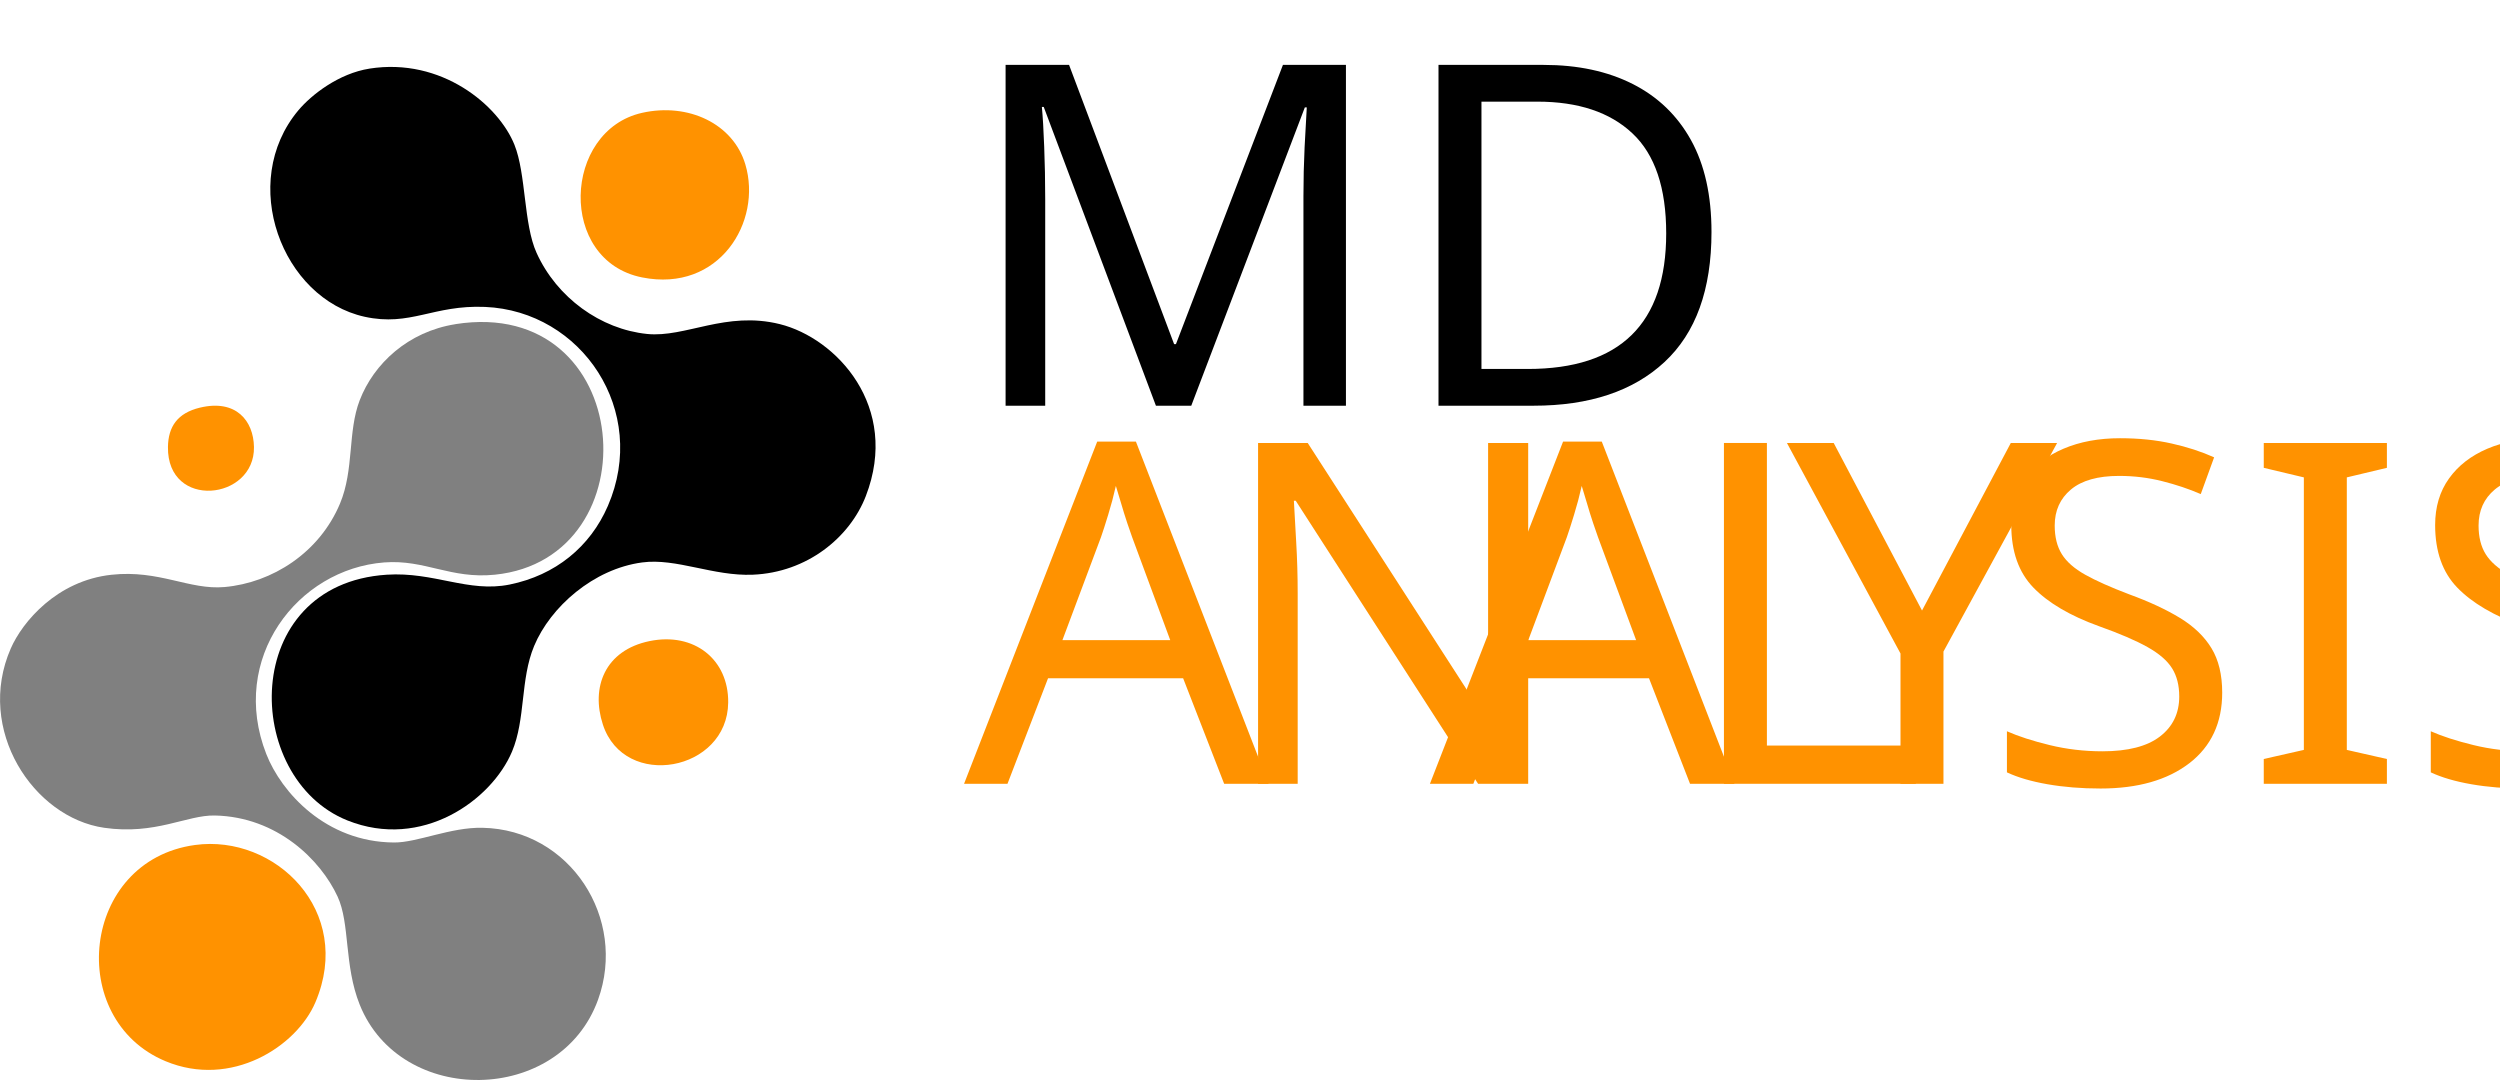
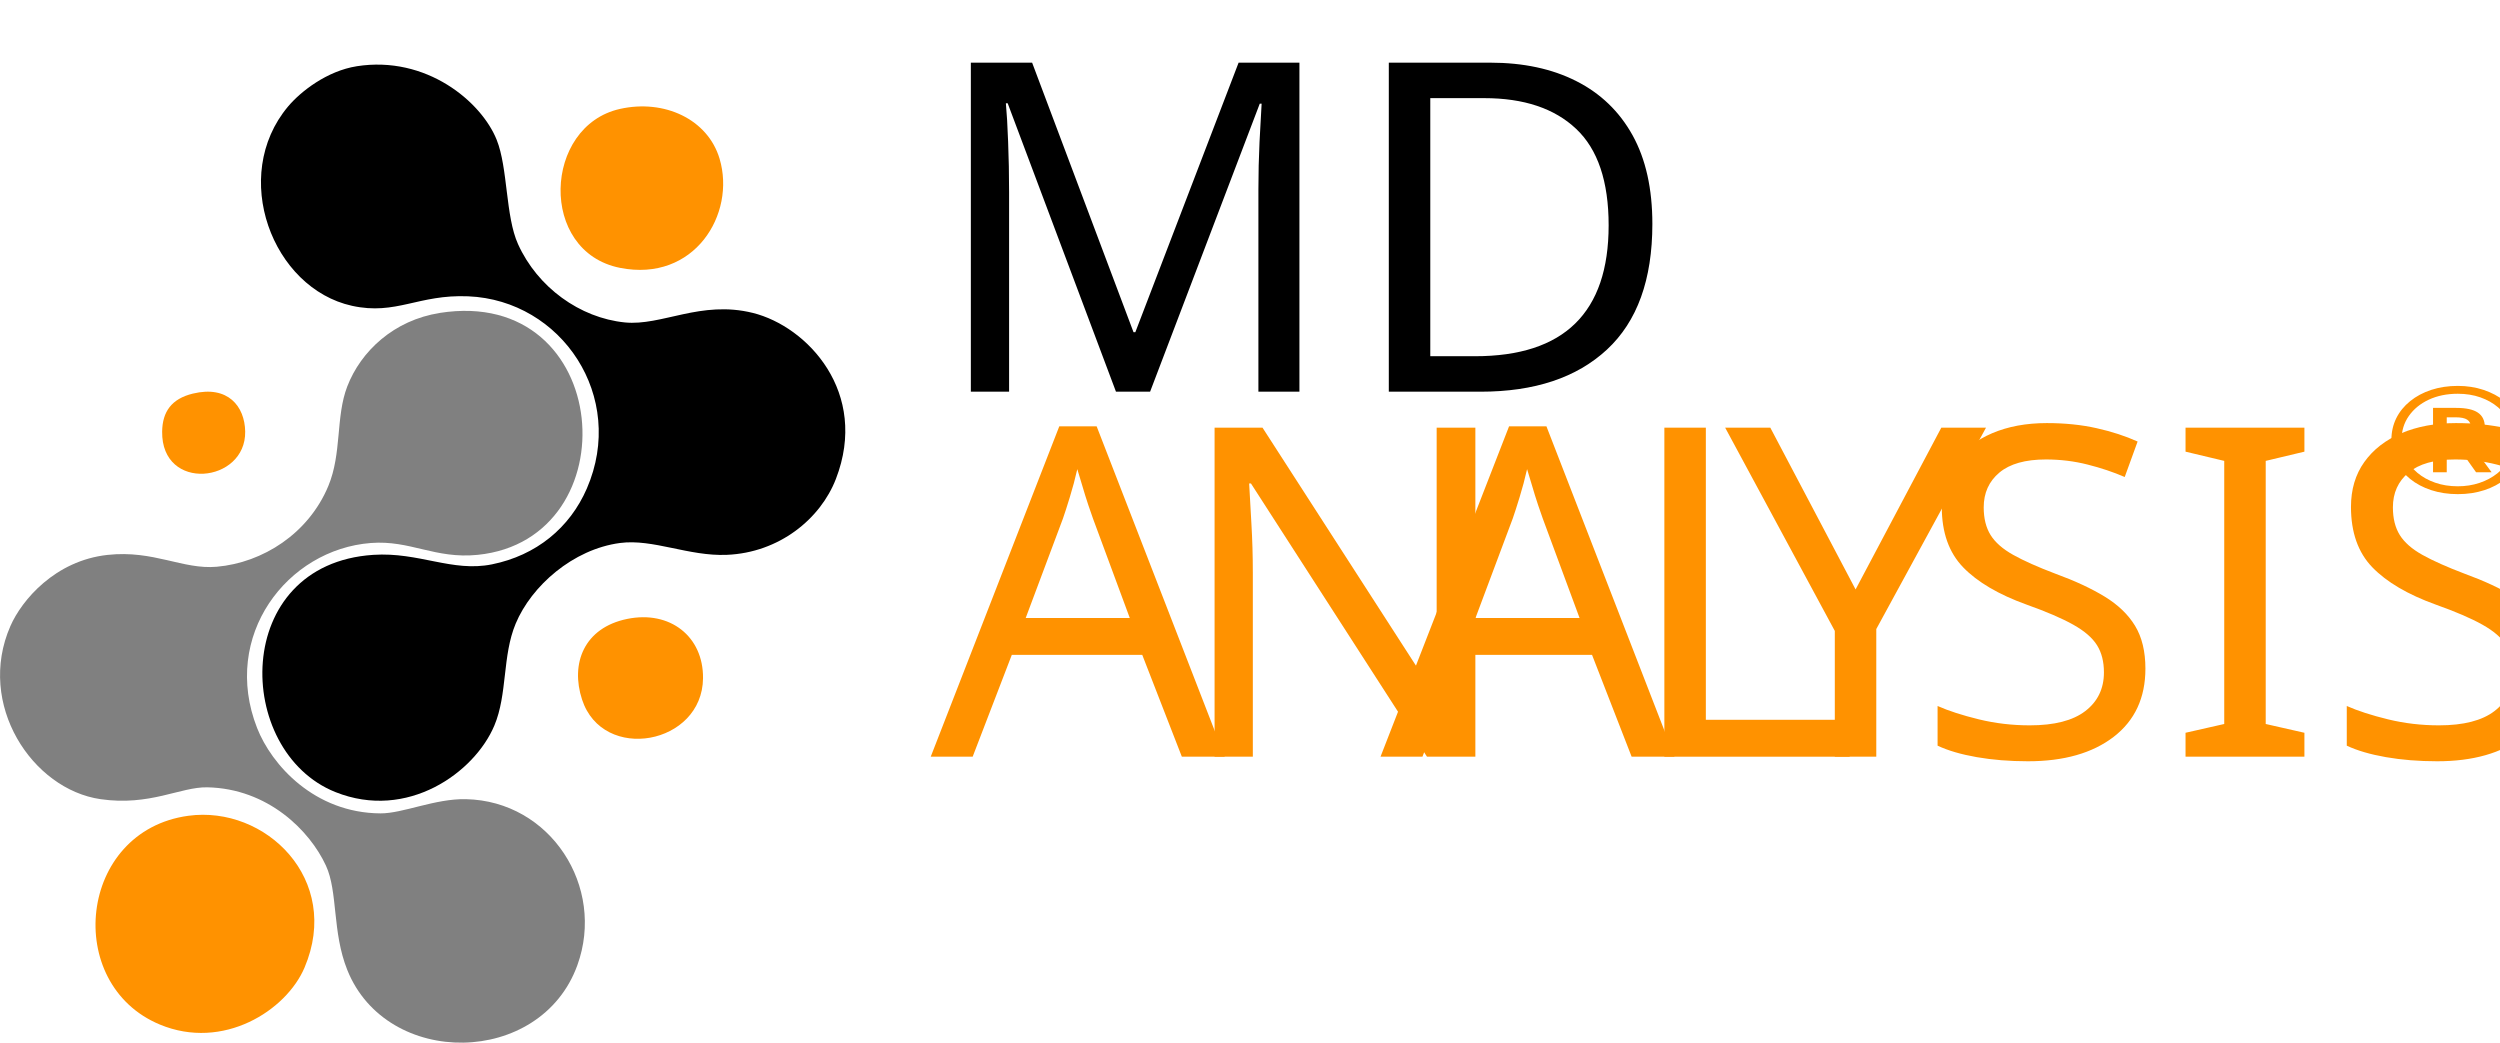
- <svg xmlns="http://www.w3.org/2000/svg" id="Layer_1" data-name="Layer 1" viewBox="0 0 502.82 217.22">
-   <defs>
-     <style>
+ <svg xmlns="http://www.w3.org/2000/svg" id="Layer_1" data-name="Layer 1" viewBox="0 0 520.82 217.22" version="1.1" width="520.82" height="217.22">
+   <defs id="defs1">
+     <style id="style1">
      .cls-1, .cls-2 {
        font-family: ZagBold, 'Zag Bold';
        font-size: 96px;
      }

      .cls-3 {
        letter-spacing: -.16em;
      }

      .cls-4 {
        letter-spacing: -.02em;
      }

      .cls-2, .cls-5 {
        fill: #ff9200;
      }

      .cls-6 {
        letter-spacing: 0em;
      }

      .cls-7 {
        fill: gray;
      }

      .cls-7, .cls-5, .cls-8 {
        fill-rule: evenodd;
      }

      .cls-9 {
        letter-spacing: -.03em;
      }
    </style>
  </defs>
  <g id="logo">
-     <path class="cls-8" d="M74.31,13.8c14.51-2.28,25.97,7.37,29.16,15.32,2.36,5.88,1.82,15.94,4.45,21.74,4.08,9.02,12.89,15.36,22.24,16.31,7.69,.78,15.83-4.68,26.68-1.98,11.38,2.83,24.25,16.59,17.3,34.59-3.22,8.33-11.82,15.36-22.73,15.81-7.92,.33-15.38-3.38-22.24-2.47-9.81,1.3-18.47,8.96-21.74,16.8-2.81,6.73-1.69,14.71-4.45,21.25-4.13,9.8-18.13,19.84-33.11,13.84-21.18-8.49-21.76-47.48,7.91-49.42,9.52-.62,16.42,3.66,24.71,1.98,9.22-1.87,16.21-7.59,19.77-15.81,8.28-19.12-5.25-39.21-24.71-40.03-10.42-.44-14.99,4-24.21,1.98-16.63-3.66-25.47-27.03-13.34-41.51,2.64-3.15,8.14-7.43,14.33-8.4Z" />
-     <path class="cls-5" d="M129.16,22.69c9.25-2.07,18.3,2.16,20.75,10.38,3.44,11.53-5.26,25.81-20.75,22.73-17.02-3.38-15.98-29.54,0-33.11Z" />
-     <path class="cls-7" d="M91.61,65.19c36.26-5.69,39.92,47.16,7.91,50.4-8.9,.9-14.04-3.1-22.24-2.47-17.46,1.34-31.25,19.33-23.72,38.54,3.02,7.7,11.96,17.71,25.7,17.79,4.66,.03,11.37-3.1,17.79-2.96,17.64,.36,29.14,18.26,23.23,34.59-7.66,21.17-39.71,21.52-47.93,.99-3.17-7.91-1.93-16.3-4.45-21.74-3.39-7.34-12.12-16.05-24.71-16.31-5.62-.11-11.94,3.96-22.24,2.47-14.22-2.05-25.93-19.73-18.78-36.07,2.34-5.35,9.28-13.64,20.26-14.82,9.59-1.04,15.66,3.1,22.73,2.47,9.58-.85,19.09-6.89,23.23-16.8,2.85-6.82,1.52-14.44,3.95-20.75,2.84-7.38,9.74-13.82,19.27-15.32Z" />
-     <path class="cls-5" d="M40.21,81.99c7.26-1.75,10.78,2.64,10.87,7.91,.18,10.77-17.48,12.66-17.3,0,.06-4.11,1.93-6.82,6.42-7.91Z" />
-     <path class="cls-5" d="M130.65,128.94c8.95-1.84,15.9,3.68,15.81,12.35-.13,13.88-20.87,17.68-25.2,4.45-2.46-7.5,.4-14.95,9.39-16.8Z" />
-     <path class="cls-5" d="M39.23,169.95c16.07-2.19,32.02,13.25,24.21,31.63-3.8,8.95-16.95,17.35-30.14,11.86-20.2-8.4-17.04-40.35,5.93-43.49Z" />
+     <path class="cls-8" d="m 74.31,13.8 c 14.51,-2.28 25.97,7.37 29.16,15.32 2.36,5.88 1.82,15.94 4.45,21.74 4.08,9.02 12.89,15.36 22.24,16.31 7.69,0.78 15.83,-4.68 26.68,-1.98 11.38,2.83 24.25,16.59 17.3,34.59 -3.22,8.33 -11.82,15.36 -22.73,15.81 -7.92,0.33 -15.38,-3.38 -22.24,-2.47 -9.81,1.3 -18.47,8.96 -21.74,16.8 -2.81,6.73 -1.69,14.71 -4.45,21.25 -4.13,9.8 -18.13,19.84 -33.11,13.84 -21.18,-8.49 -21.76,-47.48 7.91,-49.42 9.52,-0.62 16.42,3.66 24.71,1.98 9.22,-1.87 16.21,-7.59 19.77,-15.81 8.28,-19.12 -5.25,-39.21 -24.71,-40.03 -10.42,-0.44 -14.99,4 -24.21,1.98 C 56.71,60.05 47.87,36.68 60,22.2 c 2.64,-3.15 8.14,-7.43 14.33,-8.4 z" id="path1" />
+     <path class="cls-5" d="m 129.16,22.69 c 9.25,-2.07 18.3,2.16 20.75,10.38 3.44,11.53 -5.26,25.81 -20.75,22.73 -17.02,-3.38 -15.98,-29.54 0,-33.11 z" id="path2" />
+     <path class="cls-7" d="m 91.61,65.19 c 36.26,-5.69 39.92,47.16 7.91,50.4 -8.9,0.9 -14.04,-3.1 -22.24,-2.47 -17.46,1.34 -31.25,19.33 -23.72,38.54 3.02,7.7 11.96,17.71 25.7,17.79 4.66,0.03 11.37,-3.1 17.79,-2.96 17.64,0.36 29.14,18.26 23.23,34.59 -7.66,21.17 -39.71,21.52 -47.93,0.99 -3.17,-7.91 -1.93,-16.3 -4.45,-21.74 -3.39,-7.34 -12.12,-16.05 -24.71,-16.31 -5.62,-0.11 -11.94,3.96 -22.24,2.47 -14.22,-2.05 -25.93,-19.73 -18.78,-36.07 2.34,-5.35 9.28,-13.64 20.26,-14.82 9.59,-1.04 15.66,3.1 22.73,2.47 9.58,-0.85 19.09,-6.89 23.23,-16.8 2.85,-6.82 1.52,-14.44 3.95,-20.75 2.84,-7.38 9.74,-13.82 19.27,-15.32 z" id="path3" />
+     <path class="cls-5" d="m 40.21,81.99 c 7.26,-1.75 10.78,2.64 10.87,7.91 0.18,10.77 -17.48,12.66 -17.3,0 0.06,-4.11 1.93,-6.82 6.42,-7.91 z" id="path4" />
+     <path class="cls-5" d="m 130.65,128.94 c 8.95,-1.84 15.9,3.68 15.81,12.35 -0.13,13.88 -20.87,17.68 -25.2,4.45 -2.46,-7.5 0.4,-14.95 9.39,-16.8 z" id="path5" />
+     <path class="cls-5" d="m 39.23,169.95 c 16.07,-2.19 32.02,13.25 24.21,31.63 -3.8,8.95 -16.95,17.35 -30.14,11.86 -20.2,-8.4 -17.04,-40.35 5.93,-43.49 z" id="path6" />
  </g>
-   <text class="cls-1" transform="translate(192.94 81.6)">
-     <tspan x="0" y="0">MD</tspan>
+   <text class="cls-1" id="text6" x="192.94" y="81.6">
+     <tspan x="192.94" y="81.6" id="tspan6">MD</tspan>
  </text>
-   <text class="cls-2" transform="translate(193.9 157.64)">
-     <tspan x="0" y="0">A</tspan>
-     <tspan class="cls-4" x="49.82" y="0">N</tspan>
-     <tspan class="cls-6" x="93.7" y="0">A</tspan>
-     <tspan class="cls-3" x="143.52" y="0">L</tspan>
-     <tspan class="cls-9" x="165.5" y="0">Y</tspan>
-     <tspan x="204.86" y="0">SIS</tspan>
+   <text class="cls-2" id="text12" x="193.9" y="157.64">
+     <tspan x="193.9" y="157.64" id="tspan7">A</tspan>
+     <tspan class="cls-4" x="243.72" y="157.64" id="tspan8">N</tspan>
+     <tspan class="cls-6" x="287.6" y="157.64" id="tspan9">A</tspan>
+     <tspan class="cls-3" x="337.42" y="157.64" id="tspan10">L</tspan>
+     <tspan class="cls-9" x="359.4" y="157.64" id="tspan11">Y</tspan>
+     <tspan x="398.76" y="157.64" id="tspan12">SIS</tspan>
+   </text>
+   <text xml:space="preserve" style="font-size:34.023px;line-height:1.25;font-family:'Arial Narrow';-inkscape-font-specification:'Arial Narrow';letter-spacing:0px;word-spacing:0px;fill:#ff9200;fill-opacity:1;stroke-width:0.851" x="447.953" y="113.719" id="text13" transform="scale(1.108024,0.9025074)">
+     <tspan id="tspan13" x="447.953" y="113.719" style="font-style:normal;font-variant:normal;font-weight:normal;font-stretch:normal;font-family:'Zag Bold';-inkscape-font-specification:'Zag Bold, ';fill:#ff9200;fill-opacity:1;stroke-width:0.851">®</tspan>
  </text>
</svg>
